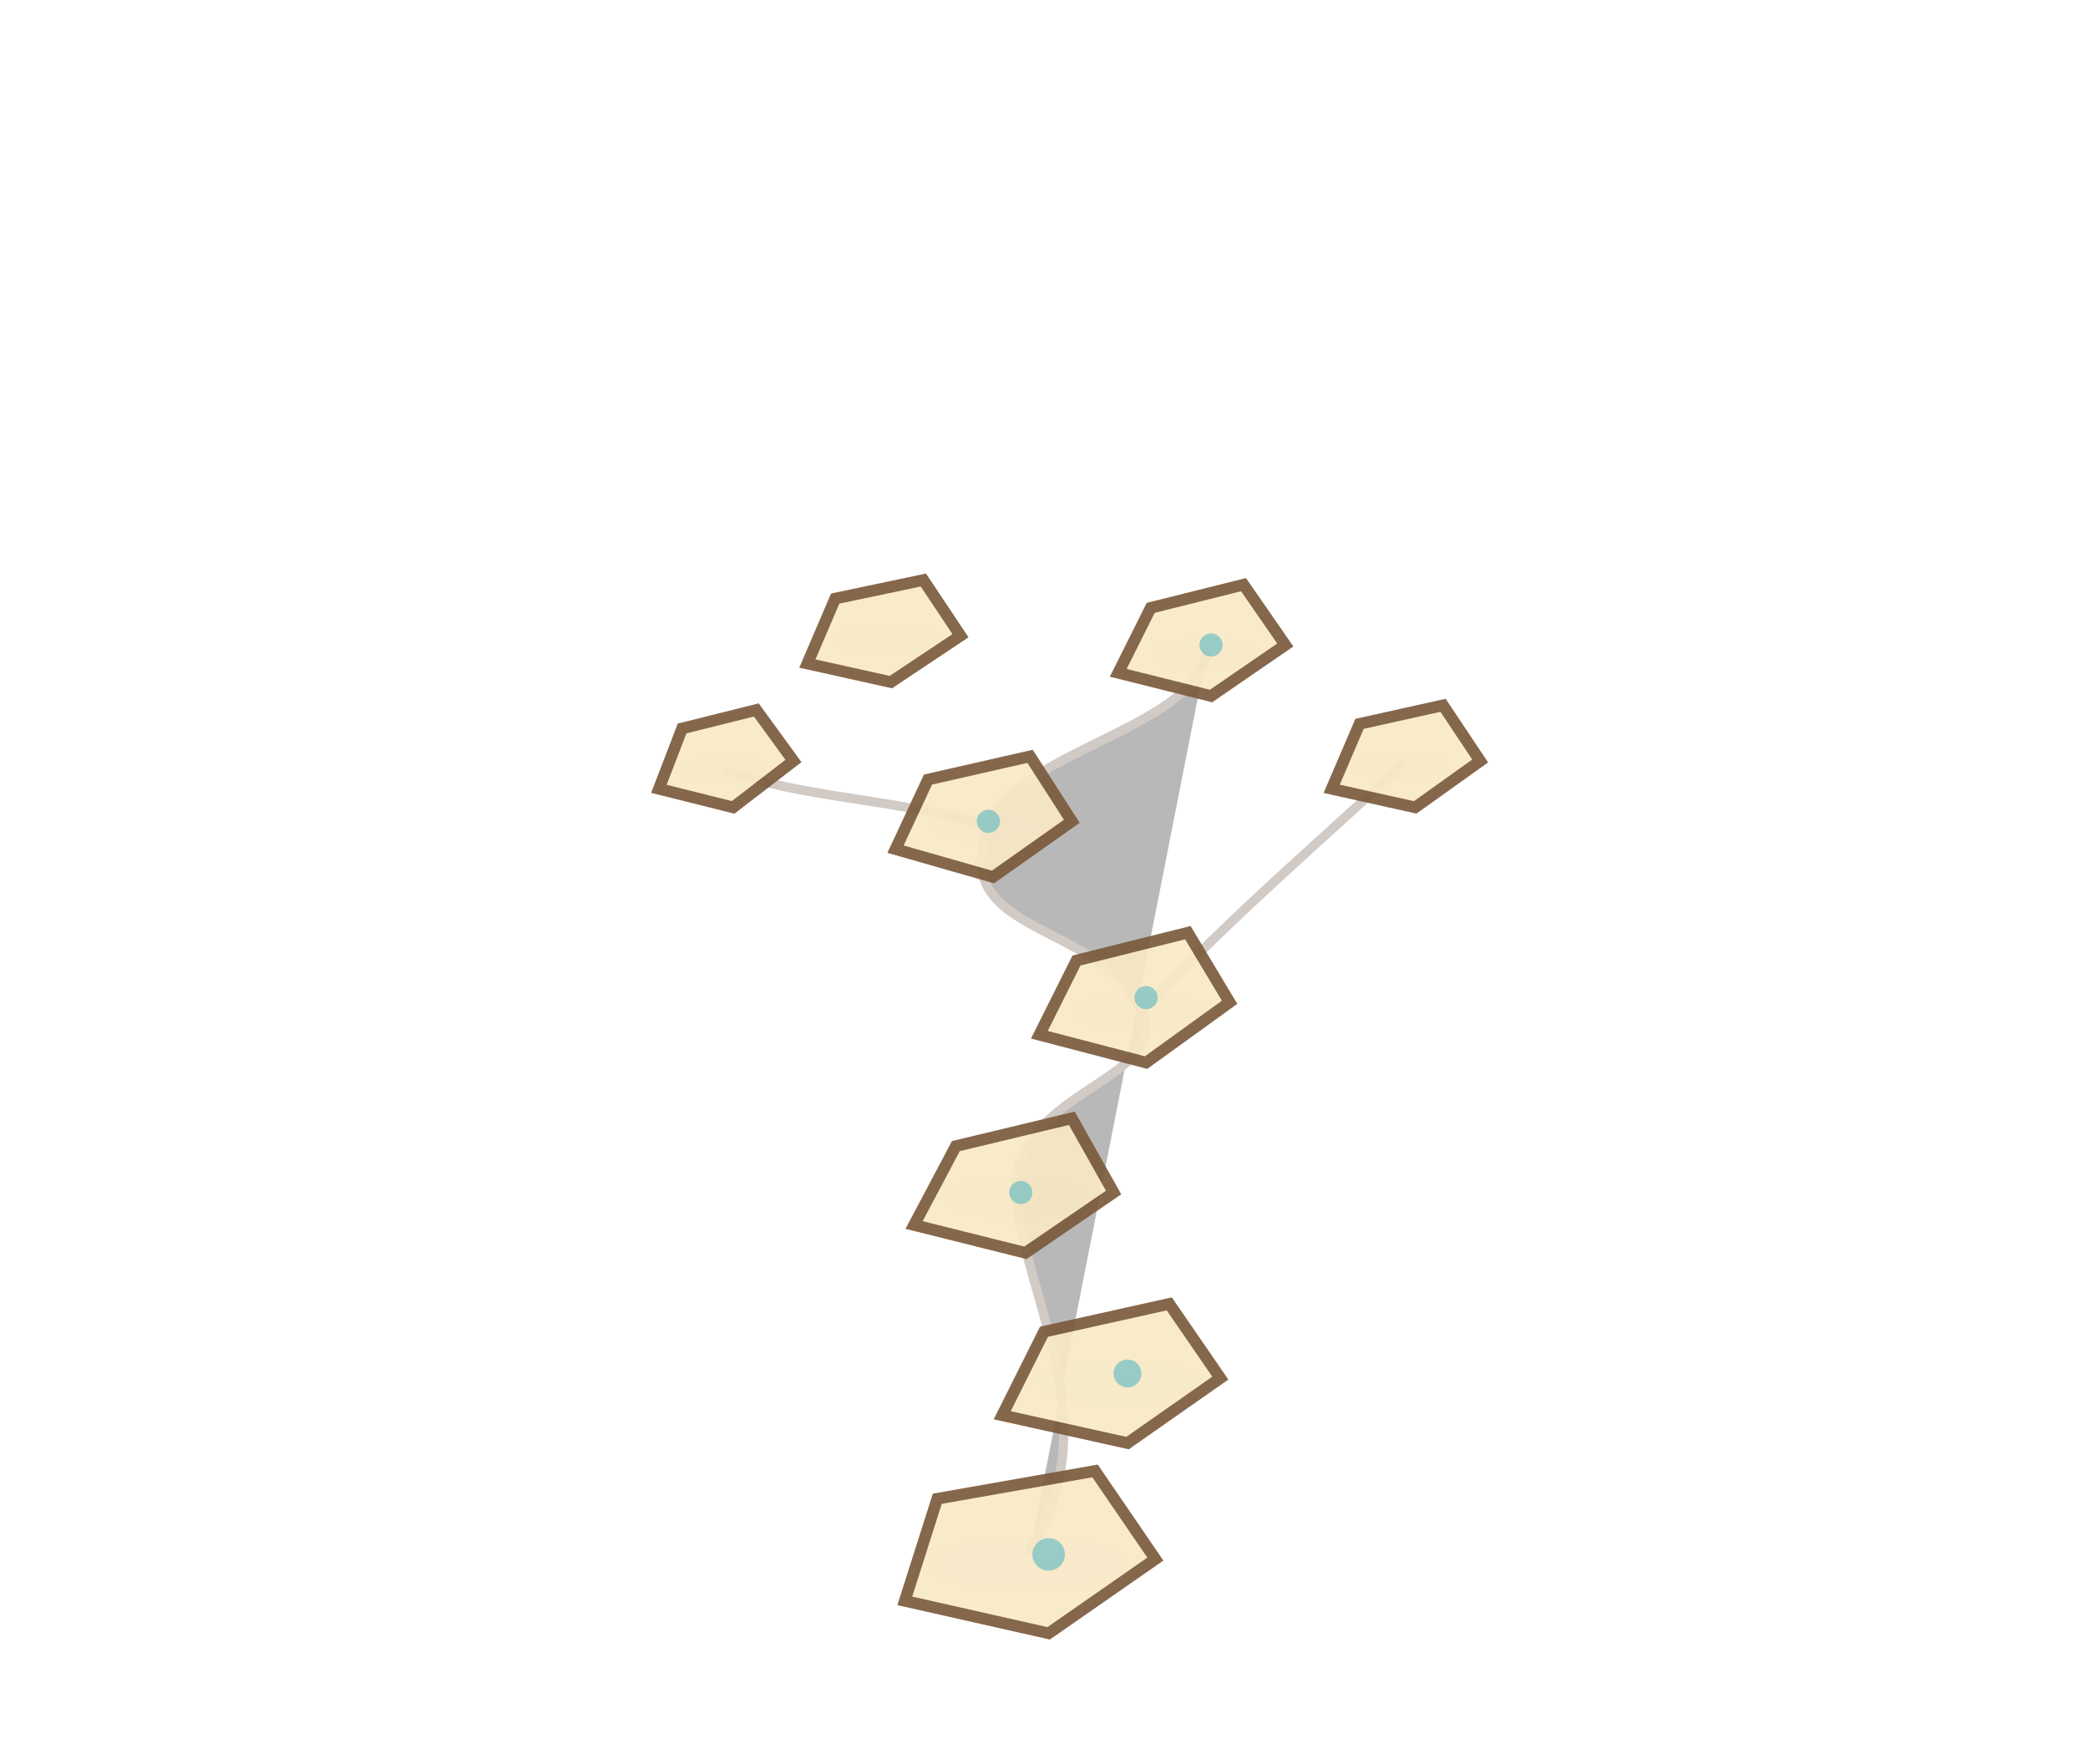
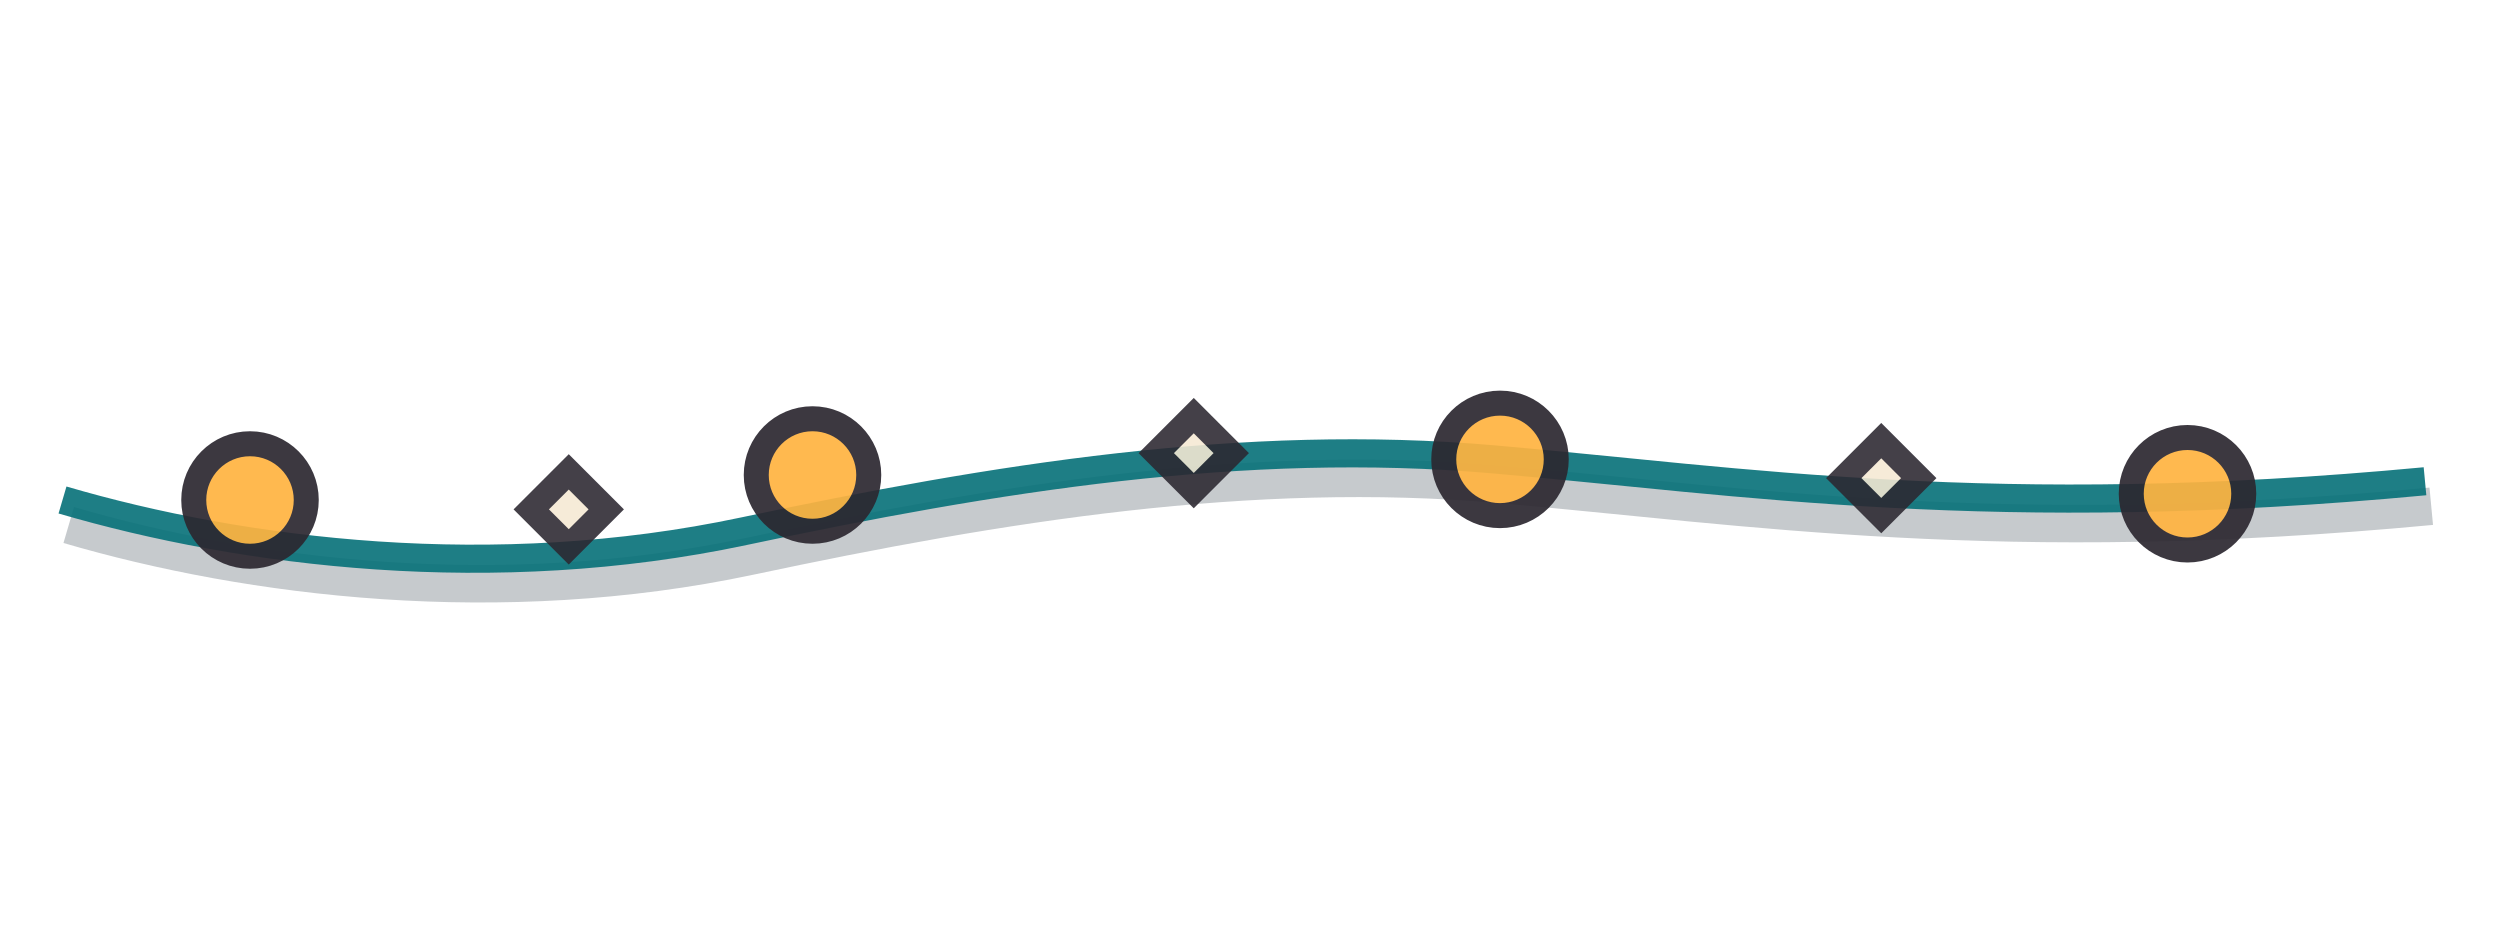
- <svg xmlns="http://www.w3.org/2000/svg" width="900" height="760" viewBox="0 0 900 760">
-   <g opacity=".76">
-     <ellipse cx="444" cy="674" rx="42" ry="12" fill="#1a2a3a" opacity=".13" />
-     <ellipse cx="482" cy="596" rx="34" ry="10" fill="#1a2a3a" opacity=".12" />
-     <ellipse cx="438" cy="516" rx="30" ry="9" fill="#1a2a3a" opacity=".11" />
-     <ellipse cx="492" cy="436" rx="28" ry="8" fill="#1a2a3a" opacity=".10" />
-     <ellipse cx="426" cy="356" rx="24" ry="7" fill="#1a2a3a" opacity=".10" />
-     <ellipse cx="520" cy="282" rx="22" ry="7" fill="#1a2a3a" opacity=".10" />
-     <ellipse cx="382" cy="276" rx="22" ry="7" fill="#1a2a3a" opacity=".09" />
-     <ellipse cx="314" cy="332" rx="20" ry="6" fill="#1a2a3a" opacity=".08" />
-     <ellipse cx="604" cy="330" rx="20" ry="6" fill="#1a2a3a" opacity=".08" />
-   </g>
-   <g stroke="#5b3f2f" stroke-width="4" stroke-linecap="round" opacity=".28">
-     <path d="M444 668 C478 614 442 560 438 516 C434 470 506 466 492 436 C474 396 408 404 426 356 C438 324 514 314 520 282" />
-     <path d="M426 356 C386 344 344 344 314 332" />
-     <path d="M492 436 C534 392 572 360 604 330" />
-   </g>
-   <g fill="#f8e9c6" stroke="#7b5a3d" stroke-width="5" opacity=".92">
-     <path d="M404 646 L472 634 L498 672 L452 704 L390 690Z" />
-     <path d="M450 574 L504 562 L526 594 L486 622 L432 610Z" />
-     <path d="M412 494 L462 482 L480 514 L442 540 L394 528Z" />
-     <path d="M464 414 L512 402 L530 432 L494 458 L448 446Z" />
-     <path d="M400 336 L444 326 L462 354 L428 378 L386 366Z" />
-     <path d="M496 262 L536 252 L554 278 L522 300 L482 290Z" />
-     <path d="M360 258 L398 250 L414 274 L384 294 L348 286Z" />
-     <path d="M294 314 L326 306 L342 328 L316 348 L284 340Z" />
-     <path d="M586 312 L622 304 L638 328 L610 348 L574 340Z" />
-   </g>
-   <g fill="#47b2c2" opacity=".54">
-     <circle cx="452" cy="670" r="7" />
-     <circle cx="486" cy="592" r="6" />
-     <circle cx="440" cy="514" r="5" />
-     <circle cx="494" cy="430" r="5" />
-     <circle cx="426" cy="354" r="5" />
-     <circle cx="522" cy="278" r="5" />
-   </g>
+ <svg xmlns="http://www.w3.org/2000/svg" width="800" height="300" viewBox="0 0 800 300">
+   <path d="M 22 168 C 80 185 160 195 240 178 C 320 161 400 148 480 155 C 560 162 640 175 778 162" fill="none" stroke="#10202d" stroke-width="12" opacity="0.24" />
+   <path d="M 20 160 C 78 177 158 187 238 170 C 318 153 398 140 478 147 C 558 154 638 167 776 154" fill="none" stroke="#067078" stroke-width="9" opacity="0.90" />
+   <path d="M 62 160 A 18 18 0 0 0 98 160 A 18 18 0 0 0 62 160 M 242 152 A 18 18 0 0 0 278 152 A 18 18 0 0 0 242 152 M 462 147 A 18 18 0 0 0 498 147 A 18 18 0 0 0 462 147 M 682 158 A 18 18 0 0 0 718 158 A 18 18 0 0 0 682 158" fill="#FFB340" stroke="#2B2730" stroke-width="8" opacity="0.92" />
+   <path d="M 170 163 L 182 151 L 194 163 L 182 175 Z M 370 145 L 382 133 L 394 145 L 382 157 Z M 590 153 L 602 141 L 614 153 L 602 165 Z" fill="#F5E8D3" stroke="#2B2730" stroke-width="8" opacity="0.88" />
</svg>
